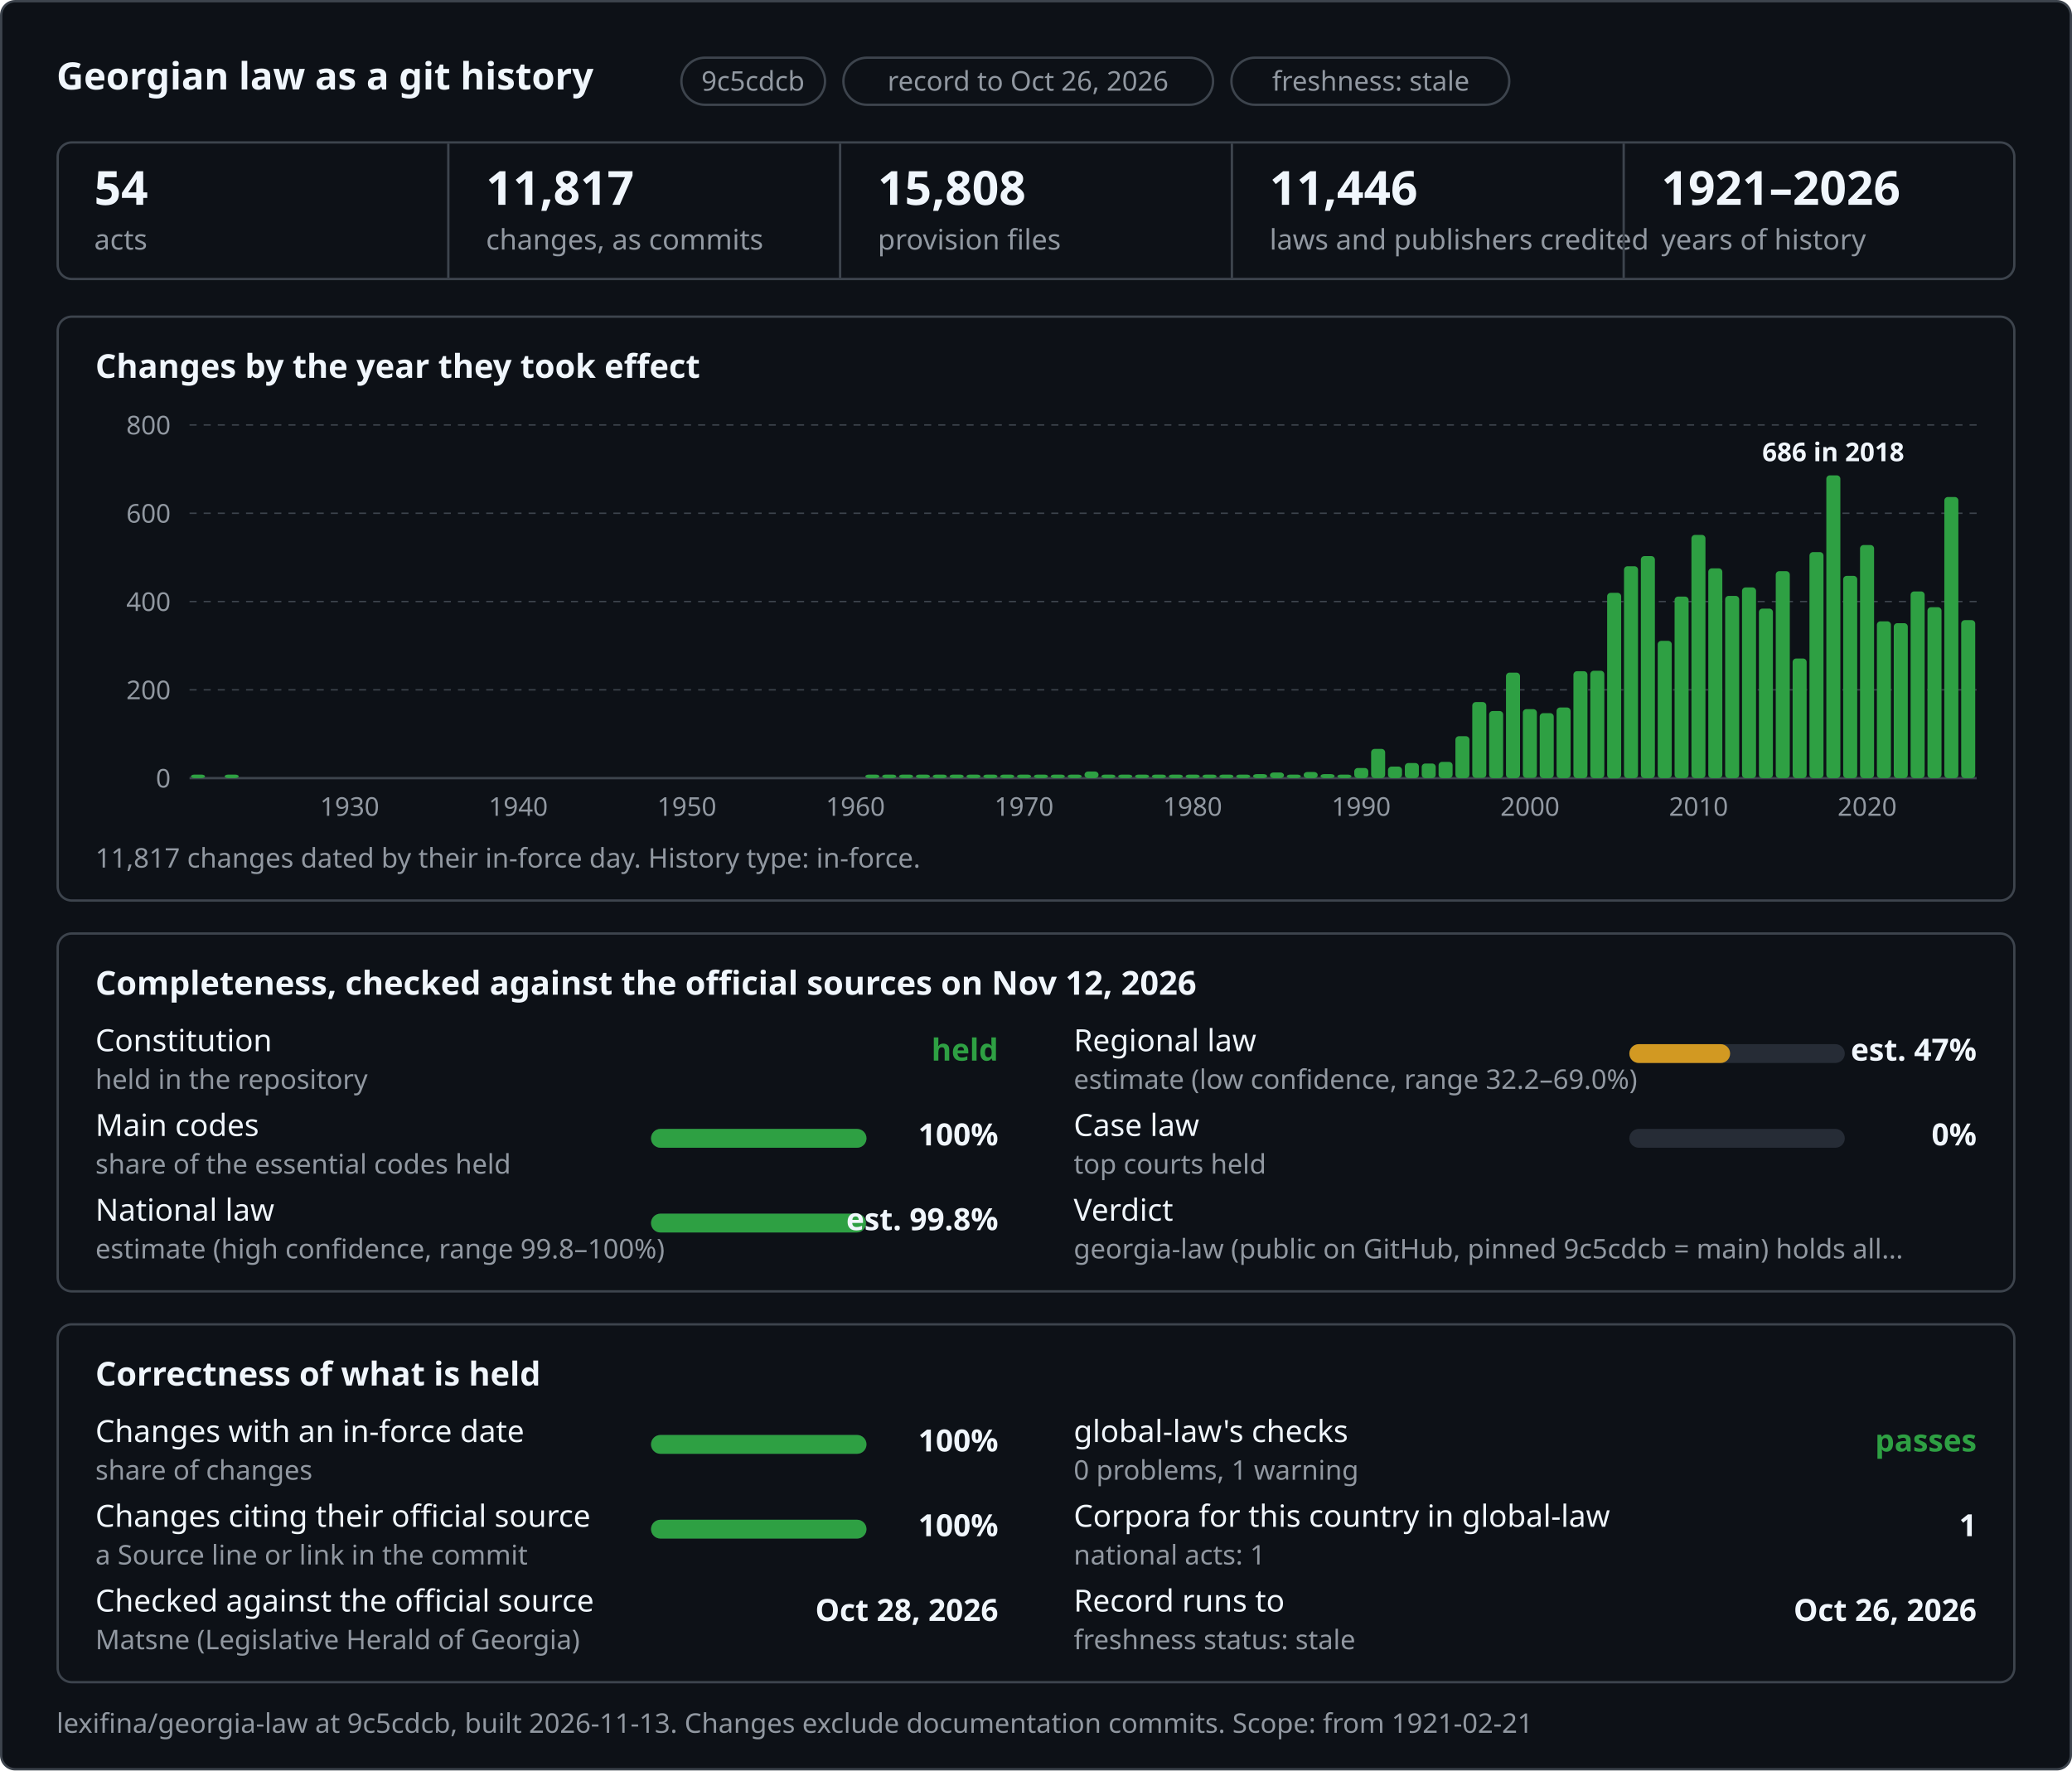
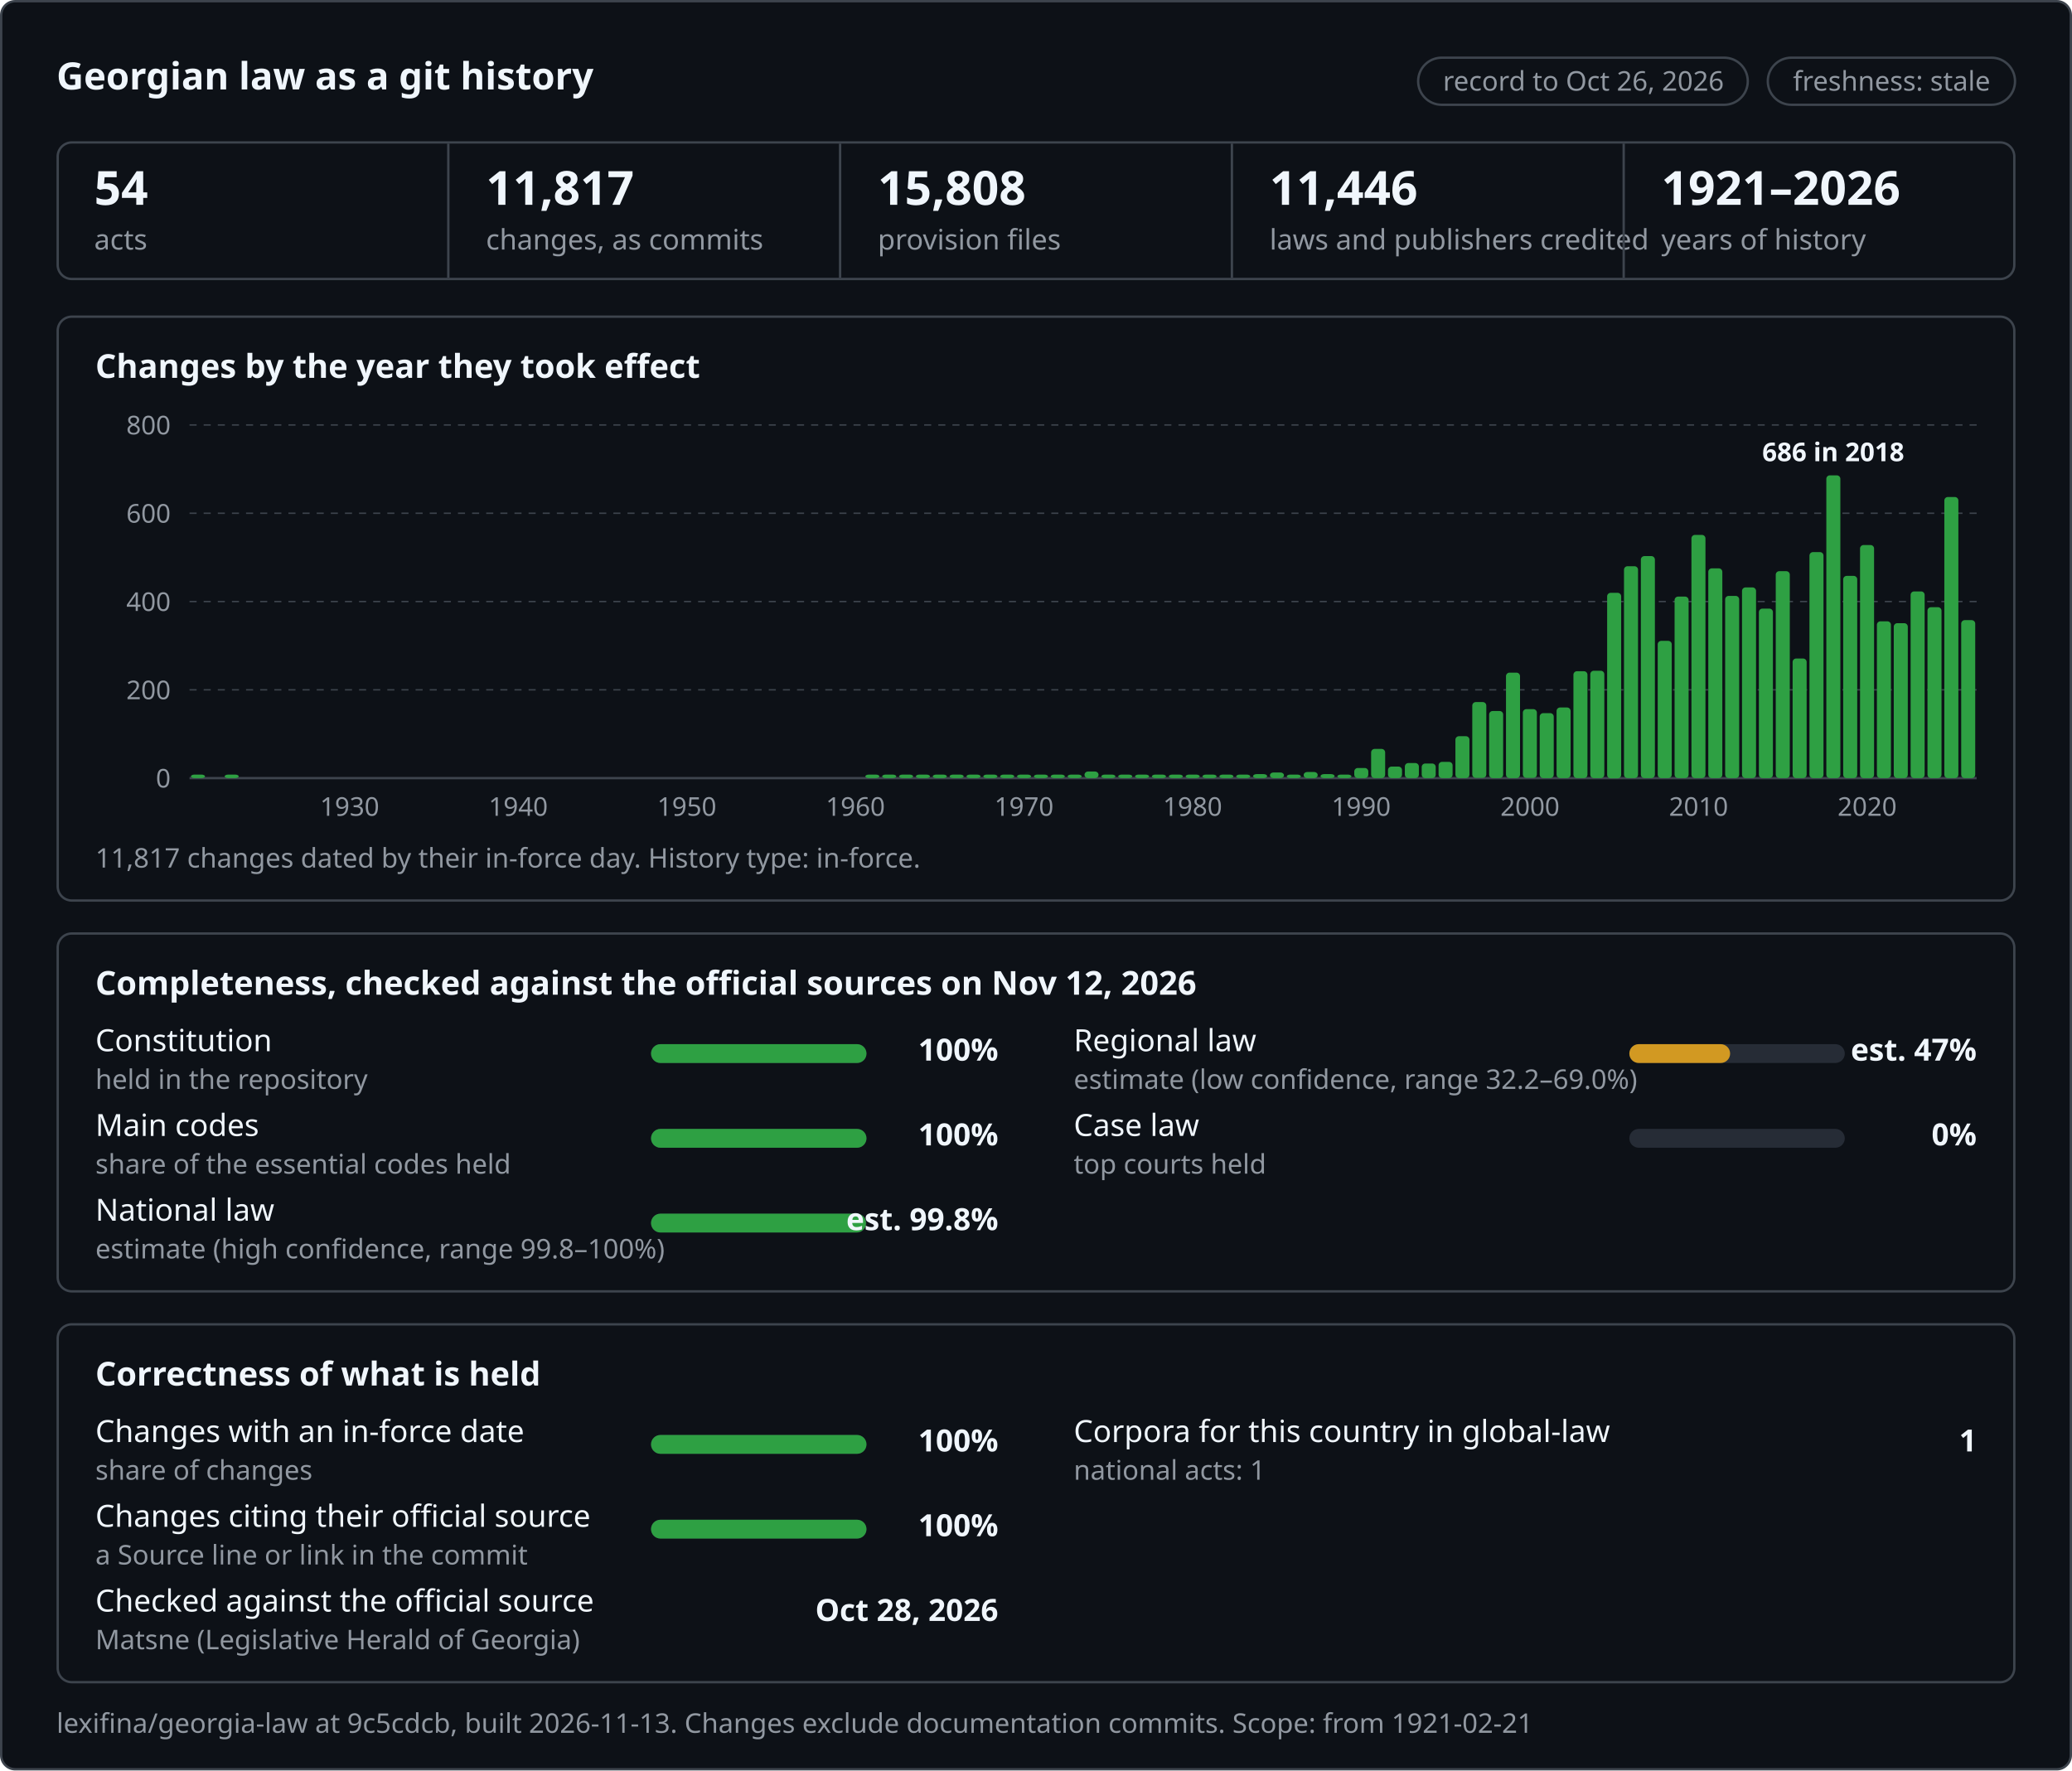
<svg xmlns="http://www.w3.org/2000/svg" width="880" height="752" viewBox="0 0 880 752" font-family="-apple-system,BlinkMacSystemFont,Segoe UI,Noto Sans,Helvetica,Arial,sans-serif">
  <rect x="0.5" y="0.5" width="879" height="751" rx="6" fill="#0d1117" stroke="#3d444d" />
  <text x="24" y="38" font-size="16" font-weight="600" fill="#f0f6fc">Georgian law as a git history</text>
-   <rect x="289.4" y="24.5" width="61" height="20" rx="10" fill="none" stroke="#3d444d" />
-   <text x="319.8" y="38.5" font-size="11.5" font-weight="500" text-anchor="middle" fill="#9198a1">9c5cdcb</text>
-   <rect x="358.2" y="24.5" width="157" height="20" rx="10" fill="none" stroke="#3d444d" />
-   <text x="436.6" y="38.5" font-size="11.5" font-weight="500" text-anchor="middle" fill="#9198a1">record to Oct 26, 2026</text>
-   <rect x="523.0" y="24.5" width="118" height="20" rx="10" fill="none" stroke="#3d444d" />
-   <text x="582.2" y="38.5" font-size="11.5" font-weight="500" text-anchor="middle" fill="#9198a1">freshness: stale</text>
+   <rect x="602.3" y="24.5" width="140" height="20" rx="10" fill="none" stroke="#3d444d" />
+   <text x="672.5" y="38.5" font-size="11.5" font-weight="500" text-anchor="middle" fill="#9198a1">record to Oct 26, 2026</text>
+   <rect x="750.8" y="24.5" width="105" height="20" rx="10" fill="none" stroke="#3d444d" />
+   <text x="803.4" y="38.5" font-size="11.5" font-weight="500" text-anchor="middle" fill="#9198a1">freshness: stale</text>
  <rect x="24.5" y="60.5" width="831" height="58" rx="6" fill="#0d1117" stroke="#3d444d" />
  <text x="40.0" y="87" font-size="20" font-weight="600" fill="#f0f6fc">54</text>
  <text x="40.0" y="106" font-size="12" fill="#9198a1">acts</text>
  <line x1="190.4" y1="61" x2="190.4" y2="118" stroke="#3d444d" />
  <text x="206.4" y="87" font-size="20" font-weight="600" fill="#f0f6fc">11,817</text>
  <text x="206.4" y="106" font-size="12" fill="#9198a1">changes, as commits</text>
  <line x1="356.8" y1="61" x2="356.8" y2="118" stroke="#3d444d" />
  <text x="372.8" y="87" font-size="20" font-weight="600" fill="#f0f6fc">15,808</text>
  <text x="372.8" y="106" font-size="12" fill="#9198a1">provision files</text>
  <line x1="523.2" y1="61" x2="523.2" y2="118" stroke="#3d444d" />
  <text x="539.2" y="87" font-size="20" font-weight="600" fill="#f0f6fc">11,446</text>
-   <text x="539.2" y="106" font-size="12" fill="#9198a1">laws and publishers credited</text>
+   <text x="539.2" y="106" font-size="12" fill="#9198a1" textLength="142" lengthAdjust="spacingAndGlyphs">laws and publishers credited</text>
  <line x1="689.6" y1="61" x2="689.6" y2="118" stroke="#3d444d" />
  <text x="705.6" y="87" font-size="20" font-weight="600" fill="#f0f6fc">1921–2026</text>
  <text x="705.6" y="106" font-size="12" fill="#9198a1">years of history</text>
  <rect x="24.5" y="134.5" width="831" height="248" rx="6" fill="#0d1117" stroke="#3d444d" />
  <text x="40.5" y="160.5" font-size="14" font-weight="600" fill="#f0f6fc">Changes by the year they took effect</text>
  <line x1="80.5" y1="330.5" x2="839.5" y2="330.5" stroke="#3d444d" stroke-width="1" />
  <text x="72.5" y="334.5" font-size="11" text-anchor="end" fill="#9198a1">0</text>
  <line x1="80.5" y1="293.0" x2="839.5" y2="293.0" stroke="#3d444d" stroke-width="0.6" stroke-dasharray="3 3" />
  <text x="72.5" y="297.0" font-size="11" text-anchor="end" fill="#9198a1">200</text>
  <line x1="80.5" y1="255.5" x2="839.5" y2="255.5" stroke="#3d444d" stroke-width="0.6" stroke-dasharray="3 3" />
  <text x="72.5" y="259.5" font-size="11" text-anchor="end" fill="#9198a1">400</text>
  <line x1="80.5" y1="218.0" x2="839.5" y2="218.0" stroke="#3d444d" stroke-width="0.6" stroke-dasharray="3 3" />
  <text x="72.5" y="222.0" font-size="11" text-anchor="end" fill="#9198a1">600</text>
  <line x1="80.5" y1="180.5" x2="839.5" y2="180.5" stroke="#3d444d" stroke-width="0.6" stroke-dasharray="3 3" />
  <text x="72.5" y="184.5" font-size="11" text-anchor="end" fill="#9198a1">800</text>
  <rect x="81.10" y="329.0" width="5.96" height="1.5" rx="1.5" fill="#2ea043" />
  <rect x="95.42" y="329.0" width="5.96" height="1.5" rx="1.5" fill="#2ea043" />
  <text x="148.5" y="346.5" font-size="11" text-anchor="middle" fill="#9198a1">1930</text>
  <text x="220.1" y="346.5" font-size="11" text-anchor="middle" fill="#9198a1">1940</text>
  <text x="291.7" y="346.5" font-size="11" text-anchor="middle" fill="#9198a1">1950</text>
  <text x="363.3" y="346.5" font-size="11" text-anchor="middle" fill="#9198a1">1960</text>
  <rect x="367.52" y="329.0" width="5.96" height="1.5" rx="1.5" fill="#2ea043" />
  <rect x="374.68" y="329.0" width="5.96" height="1.5" rx="1.5" fill="#2ea043" />
  <rect x="381.84" y="329.0" width="5.96" height="1.5" rx="1.5" fill="#2ea043" />
  <rect x="389.00" y="329.0" width="5.96" height="1.5" rx="1.5" fill="#2ea043" />
  <rect x="396.16" y="329.0" width="5.96" height="1.5" rx="1.5" fill="#2ea043" />
  <rect x="403.32" y="329.0" width="5.96" height="1.5" rx="1.5" fill="#2ea043" />
  <rect x="410.48" y="329.0" width="5.96" height="1.5" rx="1.5" fill="#2ea043" />
  <rect x="417.64" y="329.0" width="5.96" height="1.5" rx="1.5" fill="#2ea043" />
  <rect x="424.80" y="329.0" width="5.96" height="1.5" rx="1.5" fill="#2ea043" />
  <rect x="431.96" y="329.0" width="5.96" height="1.5" rx="1.5" fill="#2ea043" />
  <text x="434.9" y="346.5" font-size="11" text-anchor="middle" fill="#9198a1">1970</text>
  <rect x="439.12" y="329.0" width="5.96" height="1.5" rx="1.5" fill="#2ea043" />
  <rect x="446.28" y="329.0" width="5.96" height="1.5" rx="1.5" fill="#2ea043" />
  <rect x="453.44" y="329.0" width="5.96" height="1.5" rx="1.5" fill="#2ea043" />
  <rect x="460.60" y="327.7" width="5.96" height="2.8" rx="1.5" fill="#2ea043" />
  <rect x="467.76" y="329.0" width="5.96" height="1.5" rx="1.5" fill="#2ea043" />
  <rect x="474.92" y="329.0" width="5.96" height="1.5" rx="1.5" fill="#2ea043" />
  <rect x="482.08" y="329.0" width="5.96" height="1.5" rx="1.5" fill="#2ea043" />
  <rect x="489.24" y="329.0" width="5.96" height="1.5" rx="1.5" fill="#2ea043" />
  <rect x="496.40" y="329.0" width="5.96" height="1.5" rx="1.5" fill="#2ea043" />
  <rect x="503.56" y="329.0" width="5.96" height="1.5" rx="1.5" fill="#2ea043" />
  <text x="506.5" y="346.5" font-size="11" text-anchor="middle" fill="#9198a1">1980</text>
  <rect x="510.72" y="329.0" width="5.96" height="1.5" rx="1.5" fill="#2ea043" />
  <rect x="517.88" y="329.0" width="5.96" height="1.5" rx="1.5" fill="#2ea043" />
  <rect x="525.04" y="329.0" width="5.96" height="1.5" rx="1.5" fill="#2ea043" />
  <rect x="532.20" y="328.8" width="5.96" height="1.7" rx="1.5" fill="#2ea043" />
  <rect x="539.36" y="328.1" width="5.96" height="2.4" rx="1.5" fill="#2ea043" />
  <rect x="546.52" y="329.0" width="5.96" height="1.5" rx="1.5" fill="#2ea043" />
  <rect x="553.68" y="327.9" width="5.96" height="2.6" rx="1.5" fill="#2ea043" />
  <rect x="560.85" y="328.8" width="5.96" height="1.7" rx="1.5" fill="#2ea043" />
  <rect x="568.01" y="329.0" width="5.96" height="1.5" rx="1.5" fill="#2ea043" />
  <rect x="575.17" y="326.2" width="5.96" height="4.3" rx="1.5" fill="#2ea043" />
  <text x="578.1" y="346.5" font-size="11" text-anchor="middle" fill="#9198a1">1990</text>
  <rect x="582.33" y="318.1" width="5.96" height="12.4" rx="1.5" fill="#2ea043" />
  <rect x="589.49" y="325.6" width="5.96" height="4.9" rx="1.5" fill="#2ea043" />
  <rect x="596.65" y="324.1" width="5.96" height="6.4" rx="1.5" fill="#2ea043" />
  <rect x="603.81" y="324.3" width="5.96" height="6.2" rx="1.5" fill="#2ea043" />
  <rect x="610.97" y="323.6" width="5.96" height="6.9" rx="1.5" fill="#2ea043" />
  <rect x="618.13" y="312.7" width="5.96" height="17.8" rx="1.5" fill="#2ea043" />
  <rect x="625.29" y="298.2" width="5.96" height="32.2" rx="1.5" fill="#2ea043" />
  <rect x="632.45" y="302.0" width="5.96" height="28.5" rx="1.5" fill="#2ea043" />
  <rect x="639.61" y="285.7" width="5.96" height="44.8" rx="1.5" fill="#2ea043" />
  <rect x="646.77" y="301.2" width="5.96" height="29.2" rx="1.5" fill="#2ea043" />
  <text x="649.8" y="346.5" font-size="11" text-anchor="middle" fill="#9198a1">2000</text>
  <rect x="653.93" y="302.9" width="5.96" height="27.6" rx="1.5" fill="#2ea043" />
  <rect x="661.09" y="300.5" width="5.96" height="30.0" rx="1.5" fill="#2ea043" />
  <rect x="668.25" y="285.1" width="5.96" height="45.4" rx="1.5" fill="#2ea043" />
  <rect x="675.41" y="284.9" width="5.96" height="45.6" rx="1.5" fill="#2ea043" />
  <rect x="682.57" y="251.8" width="5.96" height="78.8" rx="1.5" fill="#2ea043" />
  <rect x="689.73" y="240.5" width="5.96" height="90.0" rx="1.5" fill="#2ea043" />
  <rect x="696.89" y="236.2" width="5.96" height="94.3" rx="1.5" fill="#2ea043" />
  <rect x="704.05" y="272.2" width="5.96" height="58.3" rx="1.5" fill="#2ea043" />
  <rect x="711.21" y="253.4" width="5.96" height="77.1" rx="1.5" fill="#2ea043" />
  <rect x="718.37" y="227.2" width="5.96" height="103.3" rx="1.5" fill="#2ea043" />
  <text x="721.4" y="346.5" font-size="11" text-anchor="middle" fill="#9198a1">2010</text>
  <rect x="725.53" y="241.4" width="5.96" height="89.1" rx="1.5" fill="#2ea043" />
  <rect x="732.69" y="253.1" width="5.96" height="77.4" rx="1.5" fill="#2ea043" />
  <rect x="739.85" y="249.5" width="5.96" height="81.0" rx="1.5" fill="#2ea043" />
  <rect x="747.02" y="258.5" width="5.96" height="72.0" rx="1.5" fill="#2ea043" />
  <rect x="754.18" y="242.6" width="5.96" height="87.9" rx="1.5" fill="#2ea043" />
  <rect x="761.34" y="279.7" width="5.96" height="50.8" rx="1.5" fill="#2ea043" />
  <rect x="768.50" y="234.5" width="5.96" height="96.0" rx="1.5" fill="#2ea043" />
  <rect x="775.66" y="201.9" width="5.96" height="128.6" rx="1.5" fill="#2ea043" />
  <text x="778.6" y="195.9" font-size="11" font-weight="600" text-anchor="middle" fill="#f0f6fc">686 in 2018</text>
  <rect x="782.82" y="244.6" width="5.96" height="85.9" rx="1.5" fill="#2ea043" />
  <rect x="789.98" y="231.5" width="5.96" height="99.0" rx="1.5" fill="#2ea043" />
  <text x="793.0" y="346.5" font-size="11" text-anchor="middle" fill="#9198a1">2020</text>
  <rect x="797.14" y="263.9" width="5.96" height="66.6" rx="1.5" fill="#2ea043" />
  <rect x="804.30" y="264.7" width="5.96" height="65.8" rx="1.5" fill="#2ea043" />
  <rect x="811.46" y="251.2" width="5.96" height="79.3" rx="1.5" fill="#2ea043" />
  <rect x="818.62" y="257.9" width="5.96" height="72.6" rx="1.5" fill="#2ea043" />
  <rect x="825.78" y="211.1" width="5.96" height="119.4" rx="1.5" fill="#2ea043" />
  <rect x="832.94" y="263.4" width="5.96" height="67.1" rx="1.5" fill="#2ea043" />
  <text x="40.5" y="368.5" font-size="11.5" fill="#9198a1">11,817 changes dated by their in-force day. History type: in-force.</text>
  <rect x="24.5" y="396.5" width="831" height="152" rx="6" fill="#0d1117" stroke="#3d444d" />
  <text x="40.5" y="422.5" font-size="14" font-weight="600" fill="#f0f6fc">Completeness, checked against the official sources on Nov 12, 2026</text>
  <text x="40.5" y="446.5" font-size="13" fill="#f0f6fc">Constitution</text>
  <text x="40.5" y="462.5" font-size="11.5" fill="#9198a1">held in the repository</text>
-   <text x="424.0" y="450.5" font-size="13" font-weight="600" text-anchor="end" fill="#2ea043">held</text>
+   <g>
+     <rect x="276.5" y="443.5" width="91.5" height="8" rx="4" fill="#262c36" />
+     <rect x="276.5" y="443.5" width="91.5" height="8" rx="4" fill="#2ea043" />
+   </g>
+   <text x="424.0" y="450.5" font-size="13" font-weight="600" text-anchor="end" fill="#f0f6fc">100%</text>
  <text x="40.5" y="482.5" font-size="13" fill="#f0f6fc">Main codes</text>
  <text x="40.5" y="498.5" font-size="11.5" fill="#9198a1">share of the essential codes held</text>
  <g>
    <rect x="276.5" y="479.5" width="91.5" height="8" rx="4" fill="#262c36" />
    <rect x="276.5" y="479.5" width="91.5" height="8" rx="4" fill="#2ea043" />
  </g>
  <text x="424.0" y="486.5" font-size="13" font-weight="600" text-anchor="end" fill="#f0f6fc">100%</text>
  <text x="40.5" y="518.5" font-size="13" fill="#f0f6fc">National law</text>
  <text x="40.5" y="534.5" font-size="11.5" fill="#9198a1">estimate (high confidence, range 99.8–100%)</text>
  <g>
    <rect x="276.5" y="515.5" width="91.5" height="8" rx="4" fill="#262c36" />
    <rect x="276.5" y="515.5" width="91.3" height="8" rx="4" fill="#2ea043" />
  </g>
  <text x="424.0" y="522.5" font-size="13" font-weight="600" text-anchor="end" fill="#f0f6fc">est. 99.8%</text>
  <text x="456.0" y="446.5" font-size="13" fill="#f0f6fc">Regional law</text>
  <text x="456.0" y="462.5" font-size="11.5" fill="#9198a1">estimate (low confidence, range 32.2–69.0%)</text>
  <g>
    <rect x="692.0" y="443.5" width="91.5" height="8" rx="4" fill="#262c36" />
    <rect x="692.0" y="443.5" width="42.8" height="8" rx="4" fill="#d29922" />
  </g>
  <text x="839.5" y="450.5" font-size="13" font-weight="600" text-anchor="end" fill="#f0f6fc">est. 47%</text>
  <text x="456.0" y="482.5" font-size="13" fill="#f0f6fc">Case law</text>
  <text x="456.0" y="498.5" font-size="11.5" fill="#9198a1">top courts held</text>
  <g>
    <rect x="692.0" y="479.5" width="91.5" height="8" rx="4" fill="#262c36" />
  </g>
  <text x="839.5" y="486.5" font-size="13" font-weight="600" text-anchor="end" fill="#f0f6fc">0%</text>
-   <text x="456.0" y="518.5" font-size="13" fill="#f0f6fc">Verdict</text>
-   <text x="456.0" y="534.5" font-size="11.5" fill="#9198a1">georgia-law (public on GitHub, pinned 9c5cdcb = main) holds all…</text>
-   <text x="839.5" y="522.5" font-size="13" font-weight="600" text-anchor="end" fill="#9198a1" />
  <rect x="24.5" y="562.5" width="831" height="152" rx="6" fill="#0d1117" stroke="#3d444d" />
  <text x="40.5" y="588.5" font-size="14" font-weight="600" fill="#f0f6fc">Correctness of what is held</text>
  <text x="40.5" y="612.5" font-size="13" fill="#f0f6fc">Changes with an in-force date</text>
  <text x="40.5" y="628.5" font-size="11.5" fill="#9198a1">share of changes</text>
  <g>
    <rect x="276.5" y="609.5" width="91.5" height="8" rx="4" fill="#262c36" />
    <rect x="276.5" y="609.5" width="91.5" height="8" rx="4" fill="#2ea043" />
  </g>
  <text x="424.0" y="616.5" font-size="13" font-weight="600" text-anchor="end" fill="#f0f6fc">100%</text>
  <text x="40.5" y="648.5" font-size="13" fill="#f0f6fc">Changes citing their official source</text>
  <text x="40.5" y="664.5" font-size="11.5" fill="#9198a1">a Source line or link in the commit</text>
  <g>
    <rect x="276.5" y="645.5" width="91.5" height="8" rx="4" fill="#262c36" />
    <rect x="276.5" y="645.5" width="91.5" height="8" rx="4" fill="#2ea043" />
  </g>
  <text x="424.0" y="652.5" font-size="13" font-weight="600" text-anchor="end" fill="#f0f6fc">100%</text>
  <text x="40.5" y="684.5" font-size="13" fill="#f0f6fc">Checked against the official source</text>
  <text x="40.5" y="700.5" font-size="11.5" fill="#9198a1">Matsne (Legislative Herald of Georgia)</text>
  <text x="424.0" y="688.5" font-size="13" font-weight="600" text-anchor="end" fill="#f0f6fc">Oct 28, 2026</text>
-   <text x="456.0" y="612.5" font-size="13" fill="#f0f6fc">global-law's checks</text>
-   <text x="456.0" y="628.5" font-size="11.5" fill="#9198a1">0 problems, 1 warning</text>
-   <text x="839.5" y="616.5" font-size="13" font-weight="600" text-anchor="end" fill="#2ea043">passes</text>
-   <text x="456.0" y="648.5" font-size="13" fill="#f0f6fc">Corpora for this country in global-law</text>
-   <text x="456.0" y="664.5" font-size="11.5" fill="#9198a1">national acts: 1</text>
-   <text x="839.5" y="652.5" font-size="13" font-weight="600" text-anchor="end" fill="#f0f6fc">1</text>
-   <text x="456.0" y="684.5" font-size="13" fill="#f0f6fc">Record runs to</text>
-   <text x="456.0" y="700.5" font-size="11.5" fill="#9198a1">freshness status: stale</text>
-   <text x="839.5" y="688.5" font-size="13" font-weight="600" text-anchor="end" fill="#f0f6fc">Oct 26, 2026</text>
+   <text x="456.0" y="612.5" font-size="13" fill="#f0f6fc">Corpora for this country in global-law</text>
+   <text x="456.0" y="628.5" font-size="11.5" fill="#9198a1">national acts: 1</text>
+   <text x="839.5" y="616.5" font-size="13" font-weight="600" text-anchor="end" fill="#f0f6fc">1</text>
  <text x="24" y="736" font-size="11.5" fill="#9198a1">lexifina/georgia-law at 9c5cdcb, built 2026-11-13. Changes exclude documentation commits. Scope: from 1921-02-21</text>
</svg>
